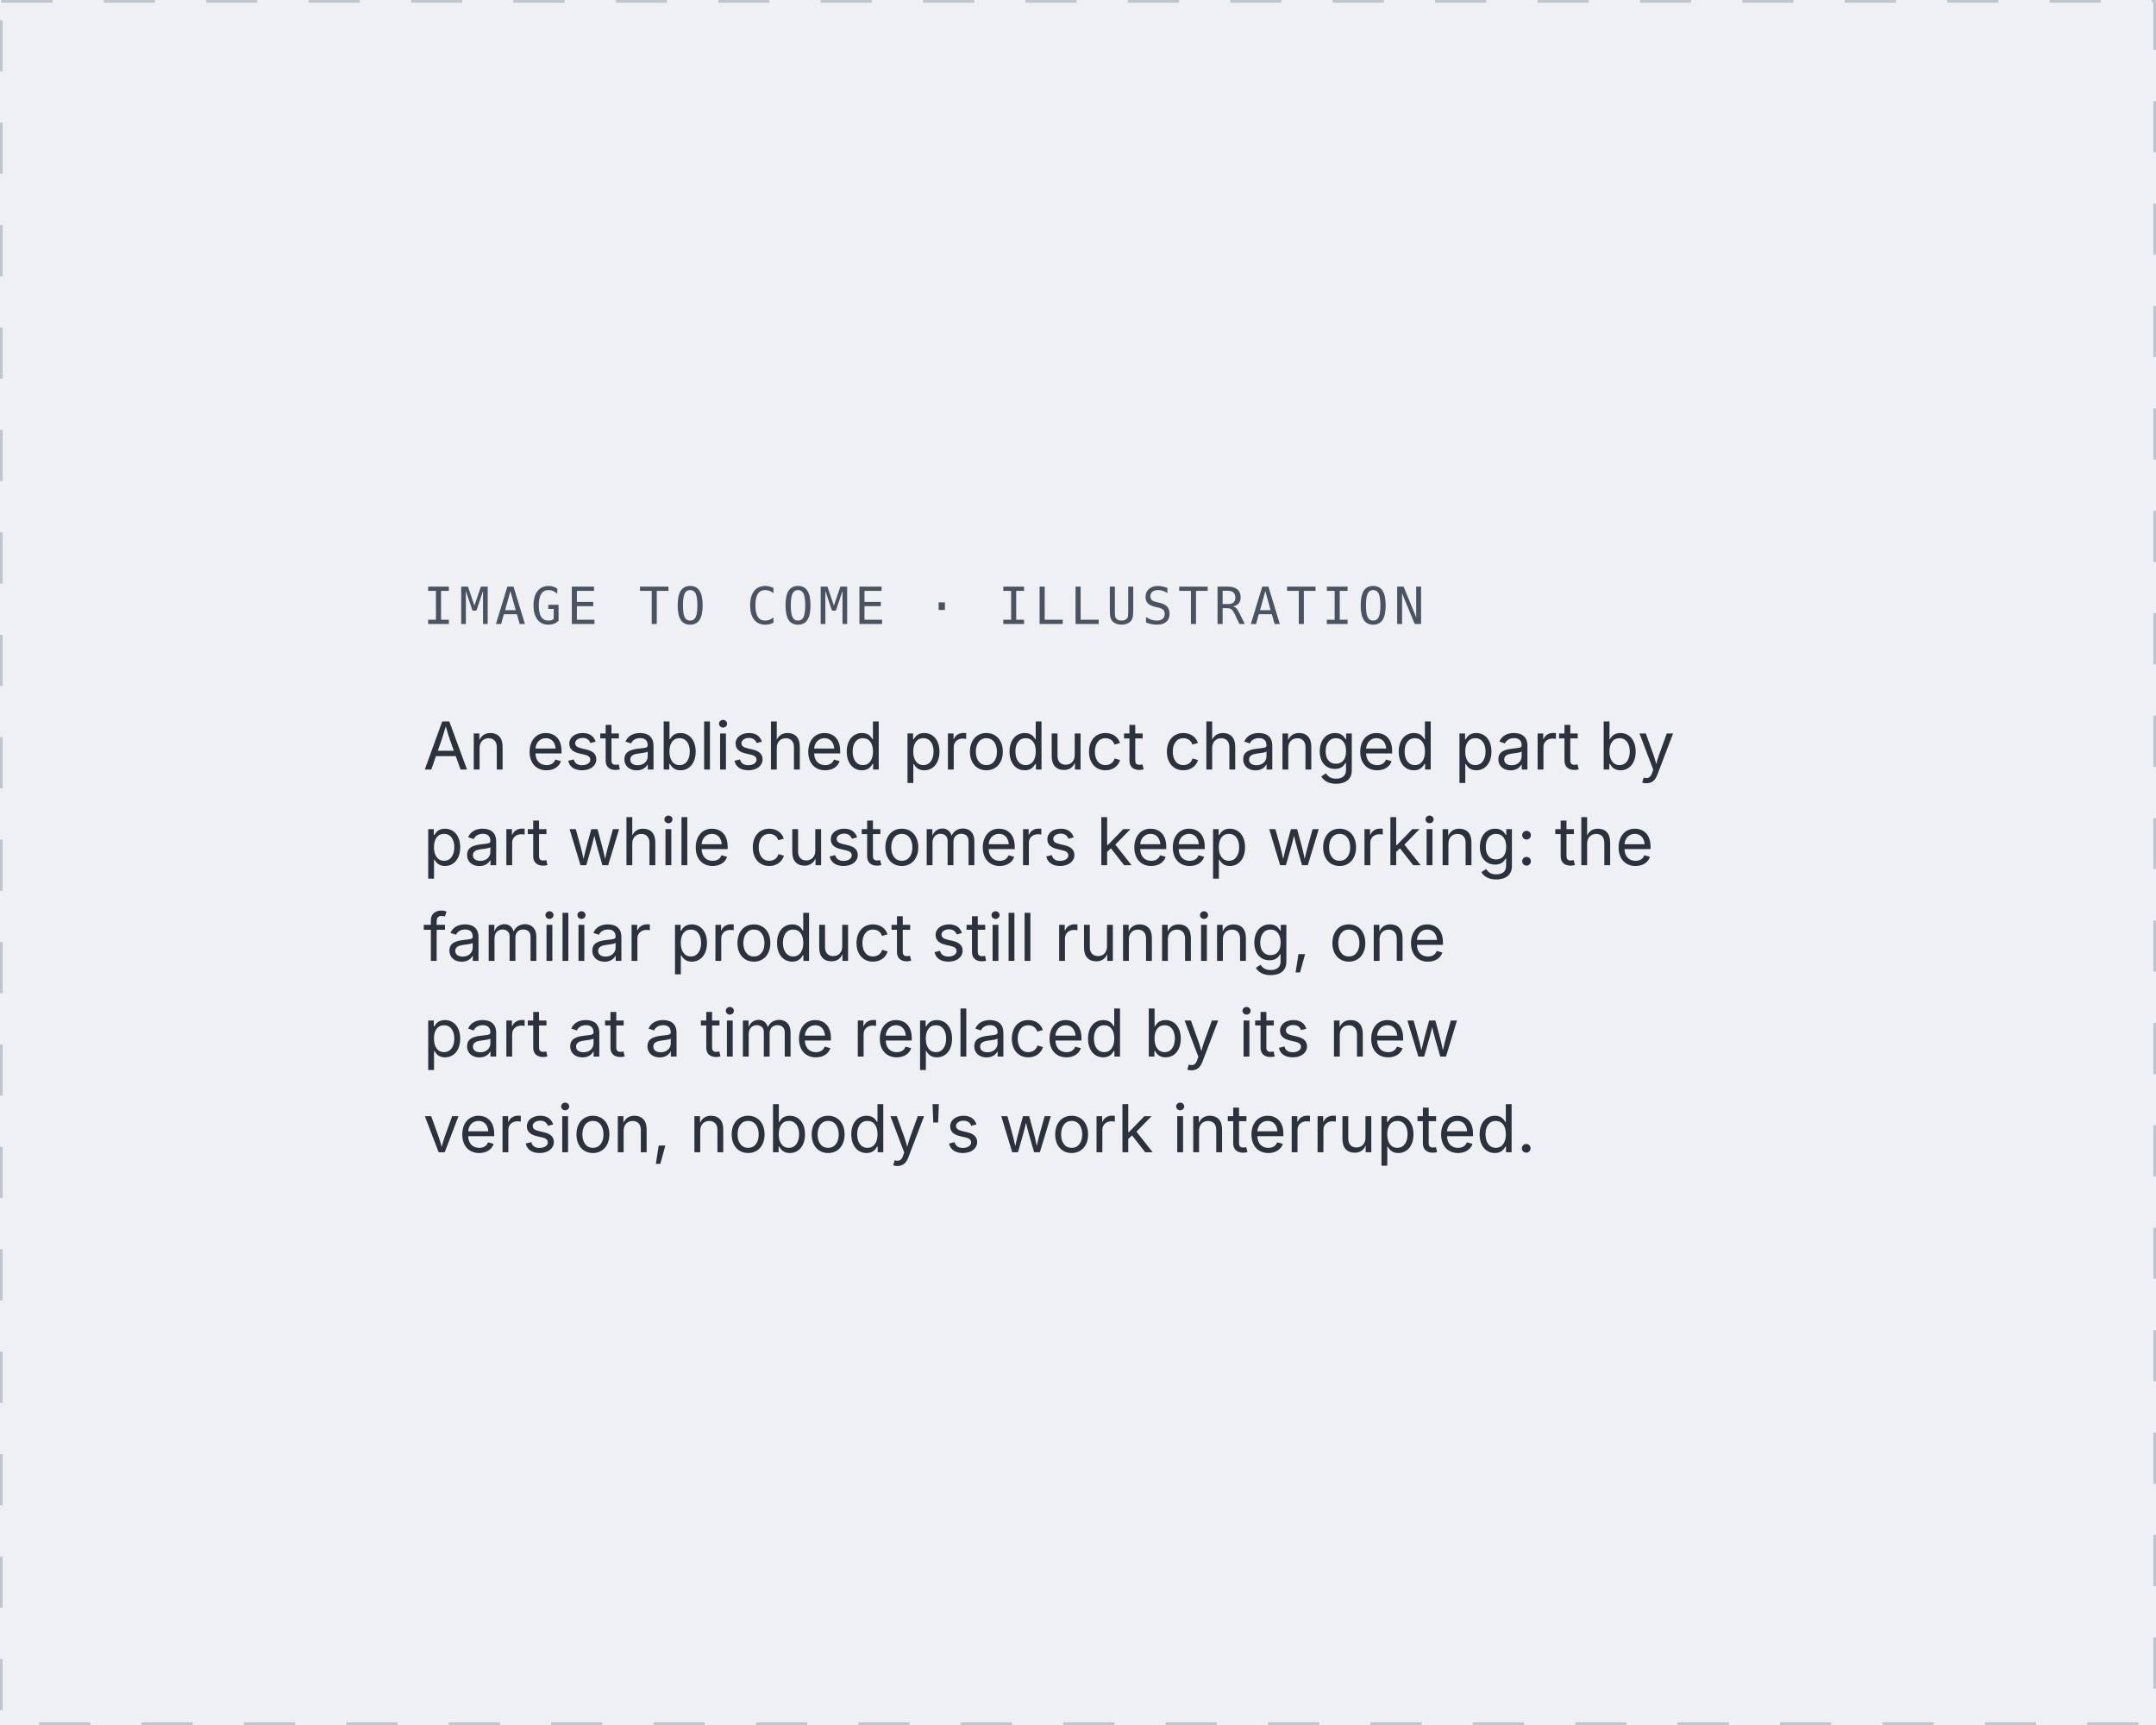
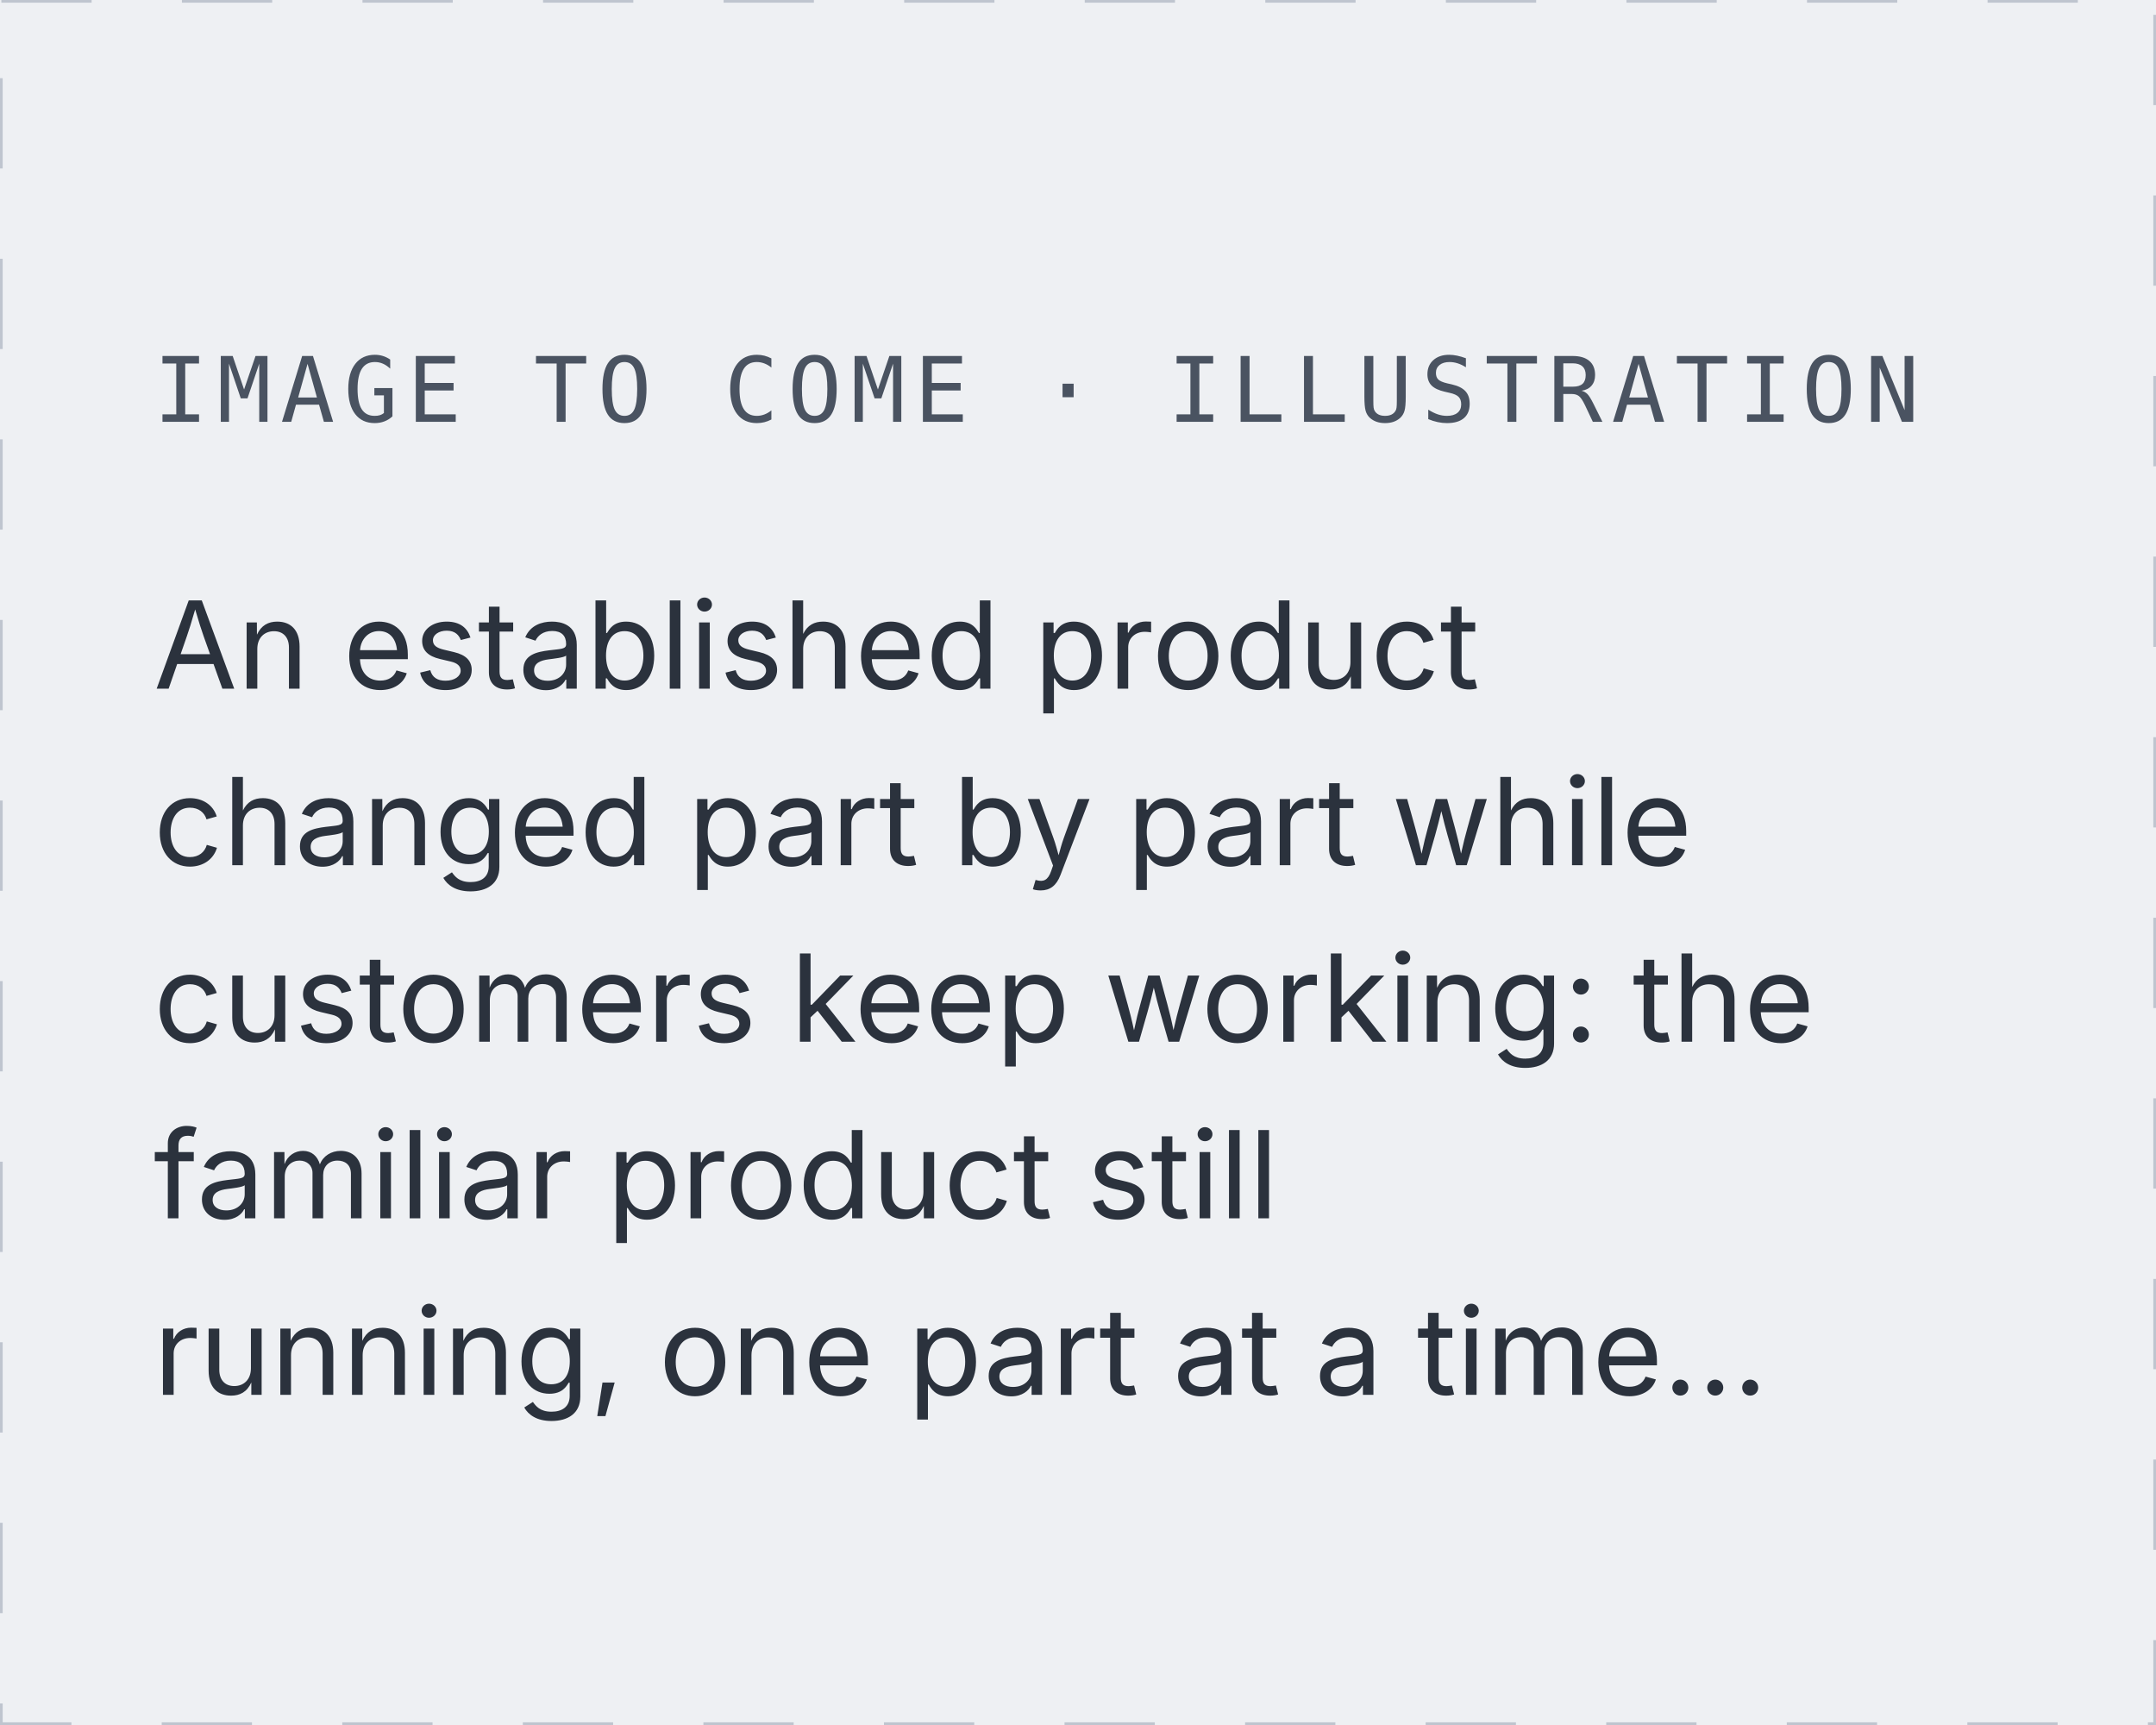
<svg xmlns="http://www.w3.org/2000/svg" viewBox="0 0 1600 1280" width="1600" height="1280" role="img" aria-label="Image to come · illustration">
  <rect width="1600" height="1280" fill="#EEF0F3" />
-   <rect x="1" y="1" width="1598" height="1278" fill="none" stroke="#BFC5CF" stroke-width="2" stroke-dasharray="38 38" />
-   <text x="314" y="463" font-family="ui-monospace, Menlo, Consolas, monospace" font-size="38" letter-spacing="3.8" fill="#4A5361">IMAGE TO COME · ILLUSTRATION</text>
-   <text x="314" y="571" font-family="system-ui, -apple-system, Segoe UI, sans-serif" font-size="49" fill="#2B323D">
-     <tspan x="314" dy="0">An established product changed part by</tspan>
-     <tspan x="314" dy="71">part while customers keep working: the</tspan>
-     <tspan x="314" dy="71">familiar product still running, one</tspan>
-     <tspan x="314" dy="71">part at a time replaced by its new</tspan>
-     <tspan x="314" dy="71">version, nobody's work interrupted.</tspan>
+   <rect x="1" y="1" width="1598" height="1278" fill="none" stroke="#BFC5CF" stroke-width="2" stroke-dasharray="67 67" />
+   <text x="114" y="313" font-family="ui-monospace, Menlo, Consolas, monospace" font-size="67" letter-spacing="6.7" fill="#4A5361">IMAGE TO COME · ILLUSTRATION</text>
+   <text x="114" y="511" font-family="system-ui, -apple-system, Segoe UI, sans-serif" font-size="90" fill="#2B323D">
+     <tspan x="114" dy="0">An established product</tspan>
+     <tspan x="114" dy="131">changed part by part while</tspan>
+     <tspan x="114" dy="131">customers keep working: the</tspan>
+     <tspan x="114" dy="131">familiar product still</tspan>
+     <tspan x="114" dy="131">running, one part at a time…</tspan>
  </text>
</svg>
